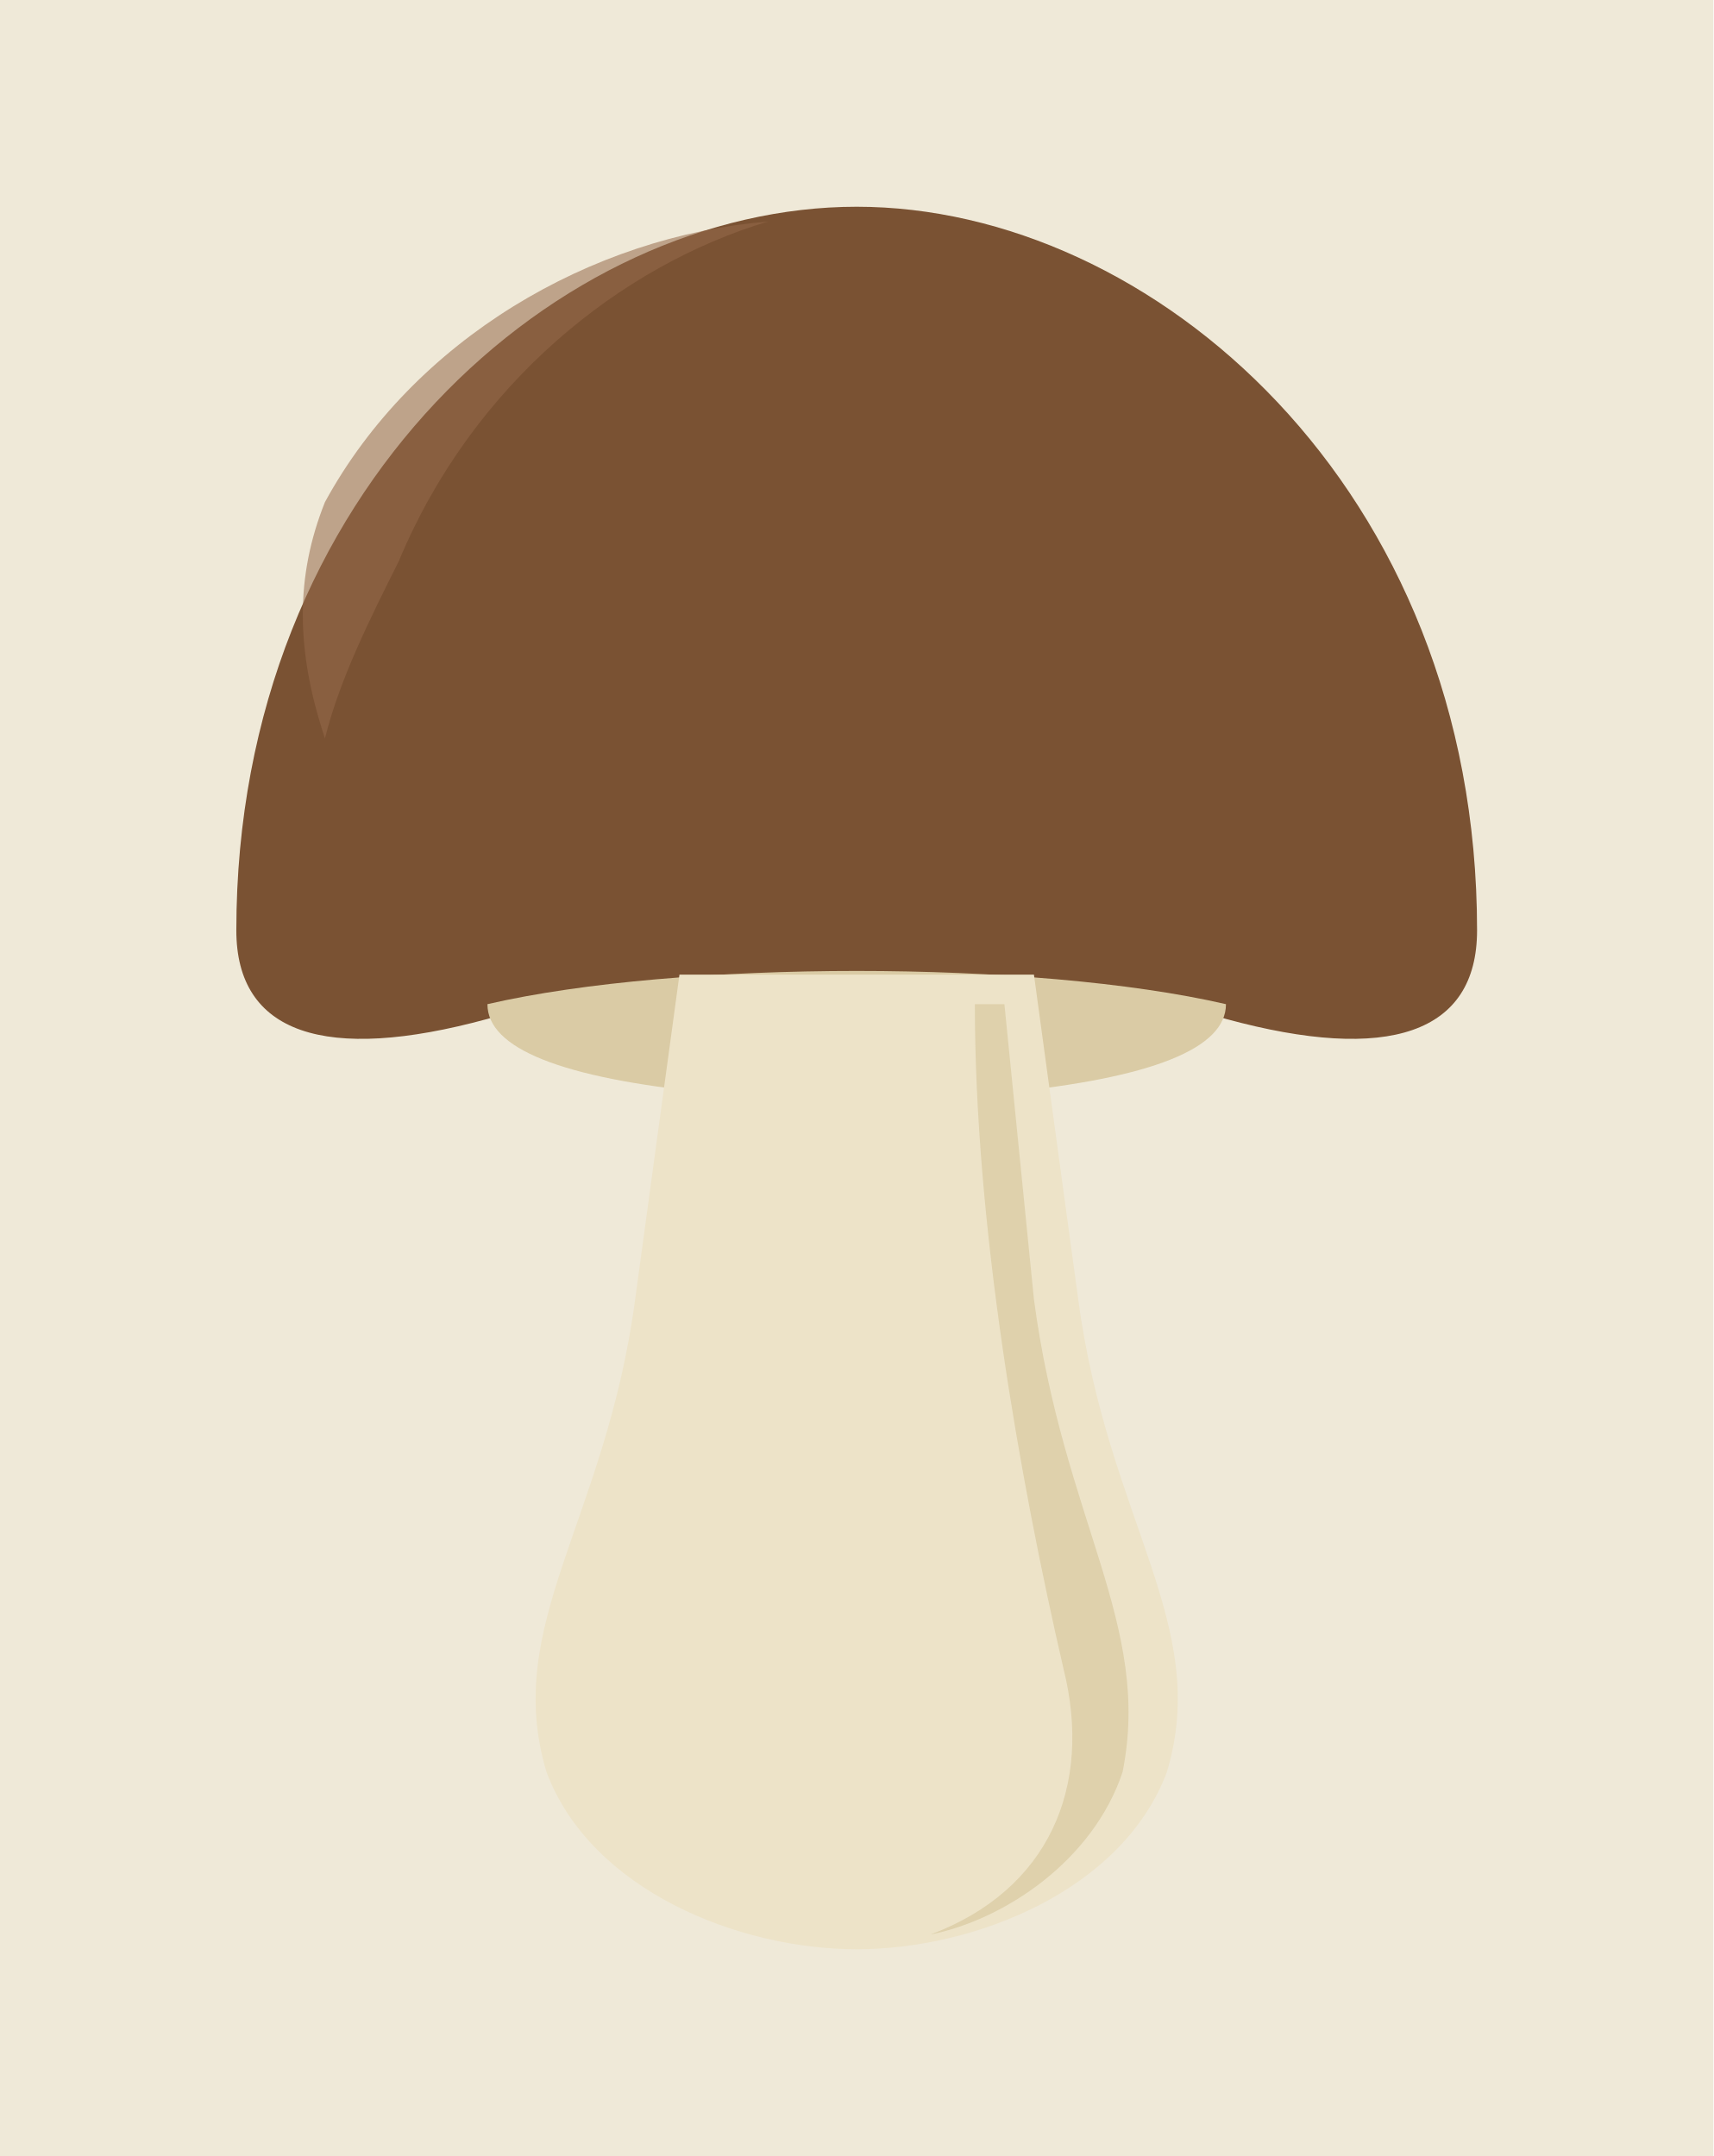
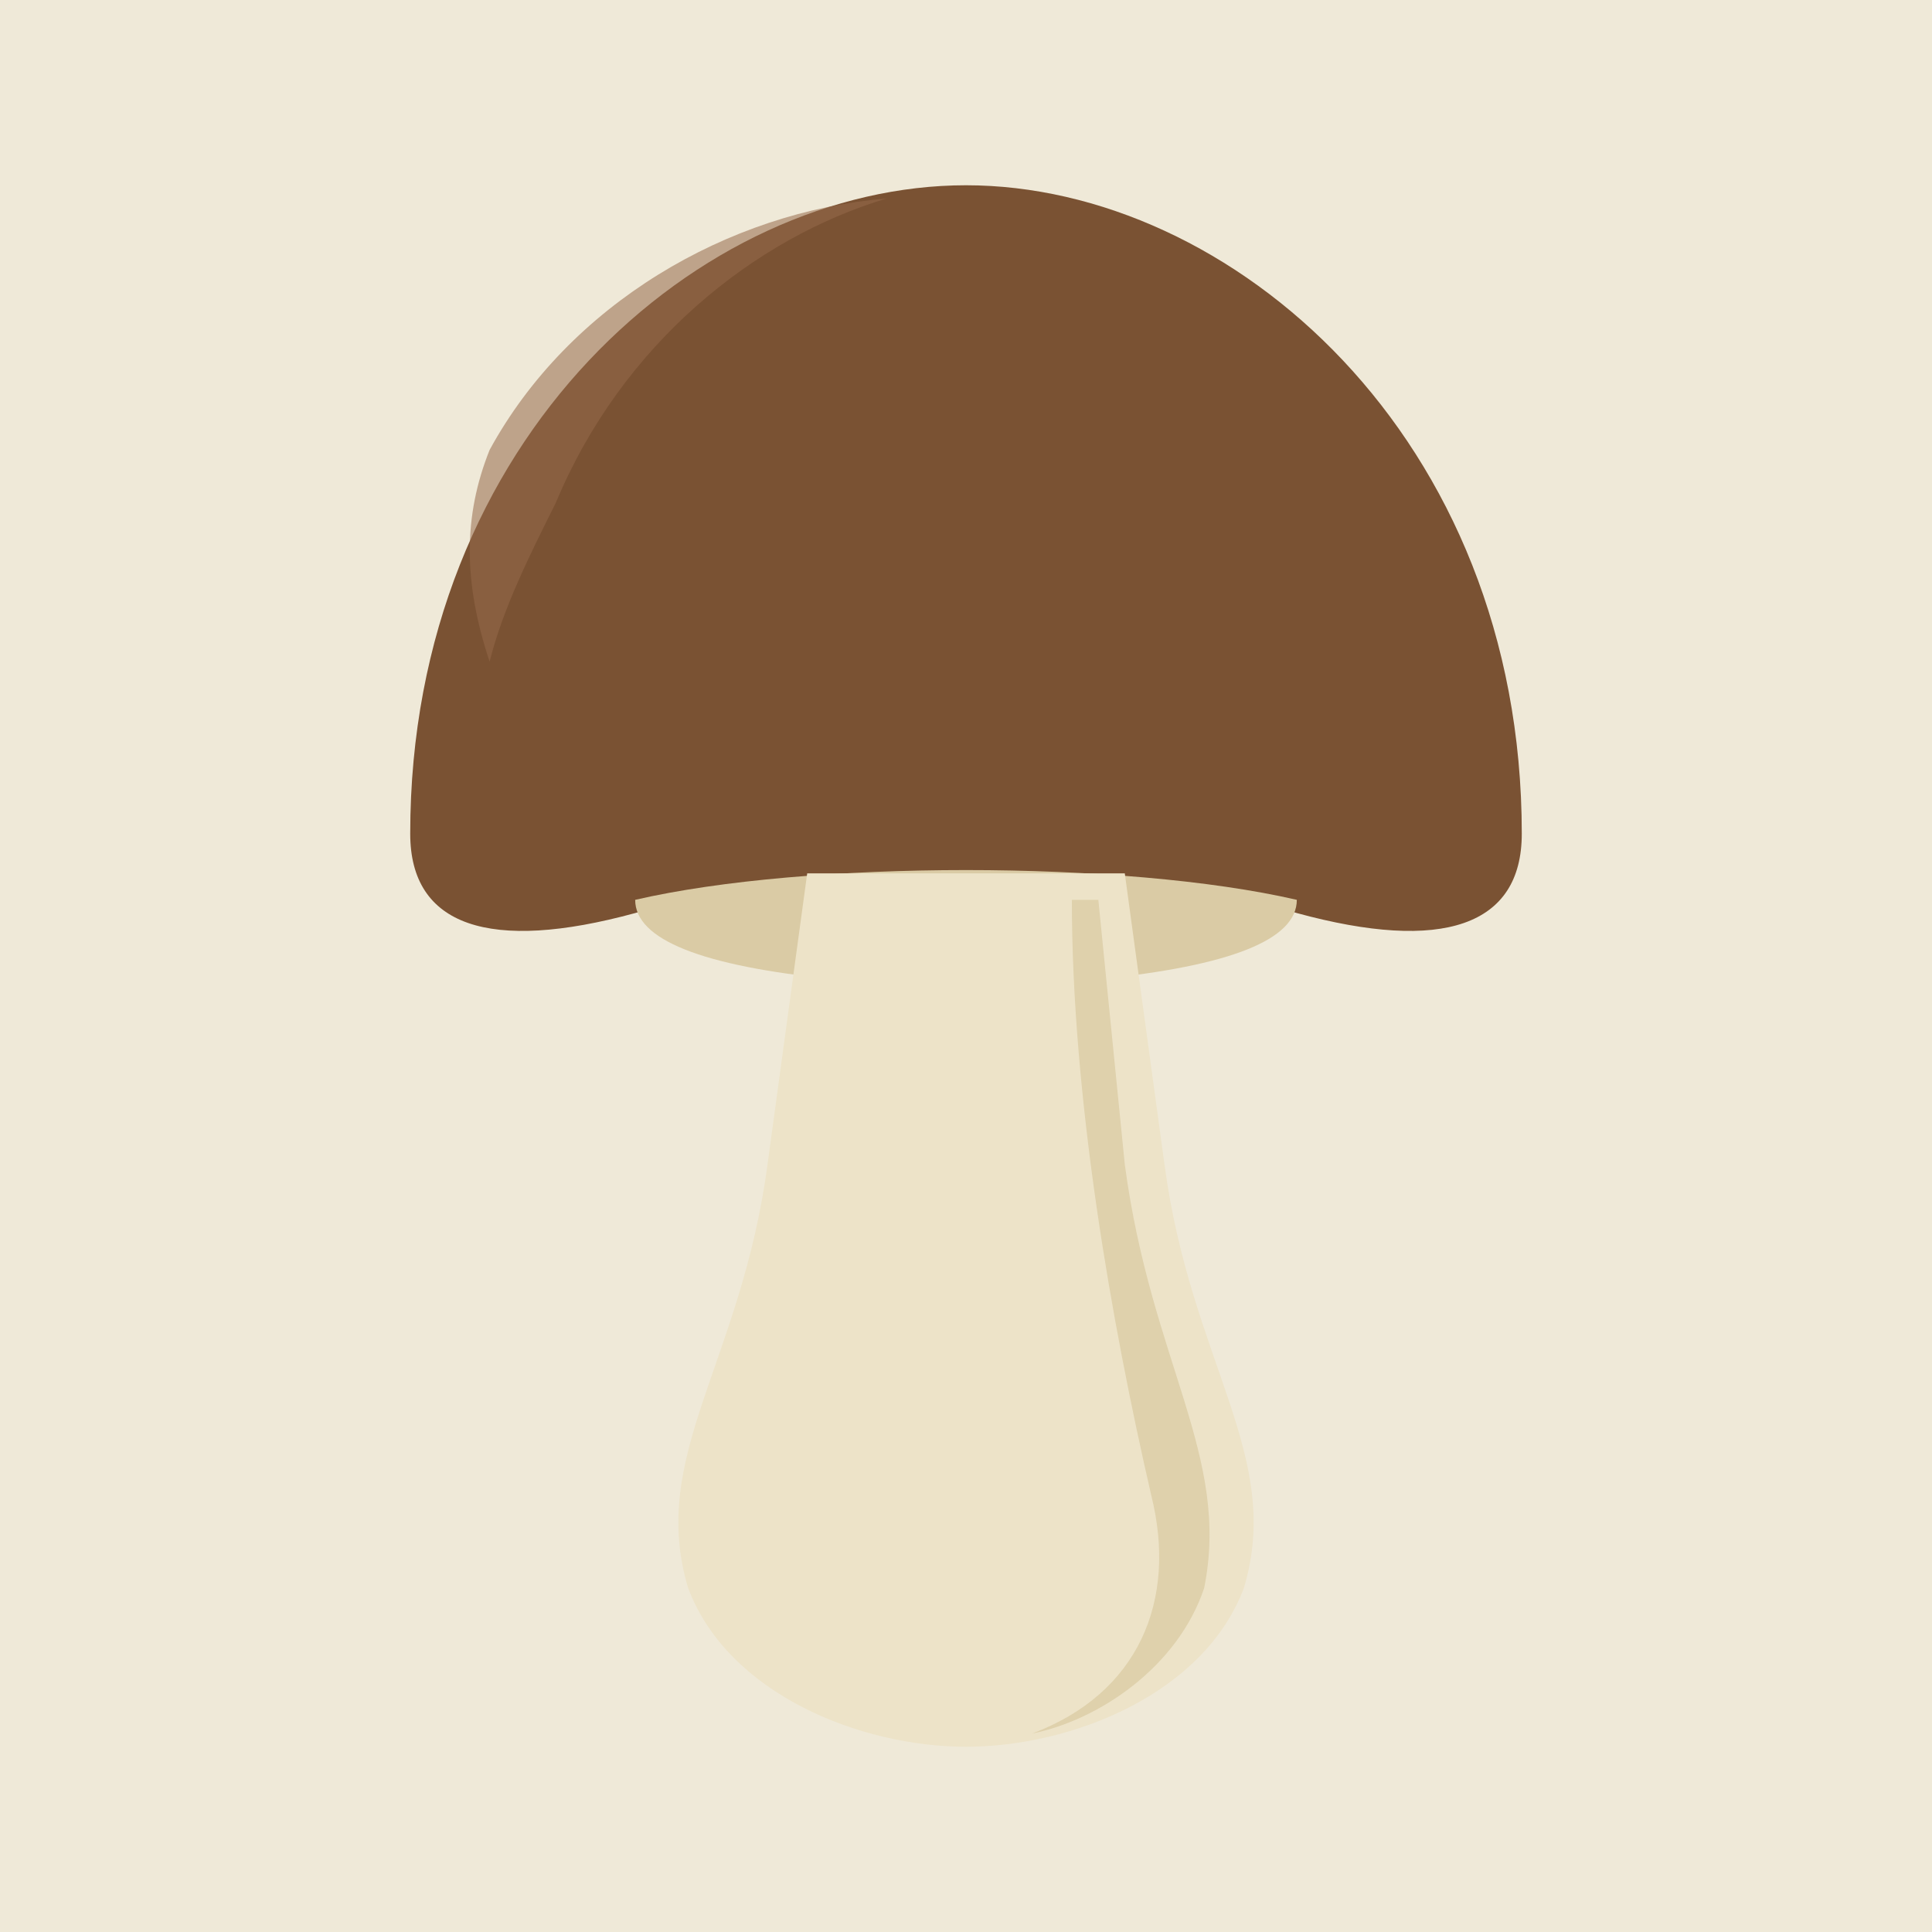
- <svg xmlns="http://www.w3.org/2000/svg" viewBox="-8 -8 116 146">
-   <rect x="-8" y="-8" width="116" height="146" fill="#EFE9D8" />
+ <svg xmlns="http://www.w3.org/2000/svg" viewBox="-23 -8 146 146">
+   <rect x="-23" y="-8" width="146" height="146" fill="#EFE9D8" />
  <path d="M8,55 C8,25 30,6 50,6 C70,6 92,25 92,55 C92,62 86,64 75,61 C62,57 38,57 25,61 C14,64 8,62 8,55 Z" fill="#7A5233" />
  <path d="M14,26 C20,15 32,8 44,7 C34,10 24,18 19,30 C17,34 15,38 14,42 C12,36 12,31 14,26 Z" fill="#96694A" opacity="0.55" />
  <path d="M25,60 C38,57 62,57 75,60 C75,63 70,65 60,66 C57,66.5 43,66.5 40,66 C30,65 25,63 25,60 Z" fill="#DACBA5" />
  <path d="M38,58 L35,80 C33,95 26,102 29,112 C32,120 42,124 50,124 C58,124 68,120 71,112 C74,102 67,95 65,80 L62,58 Z" fill="#EDE3C8" />
  <path d="M60,60 L62,80 C64,95 70,102 68,112 C66,118 60,122 55,123 C63,120 66,113 64,105 C61,92 58,75 58,60 Z" fill="#D8C9A0" opacity="0.7" />
</svg>
